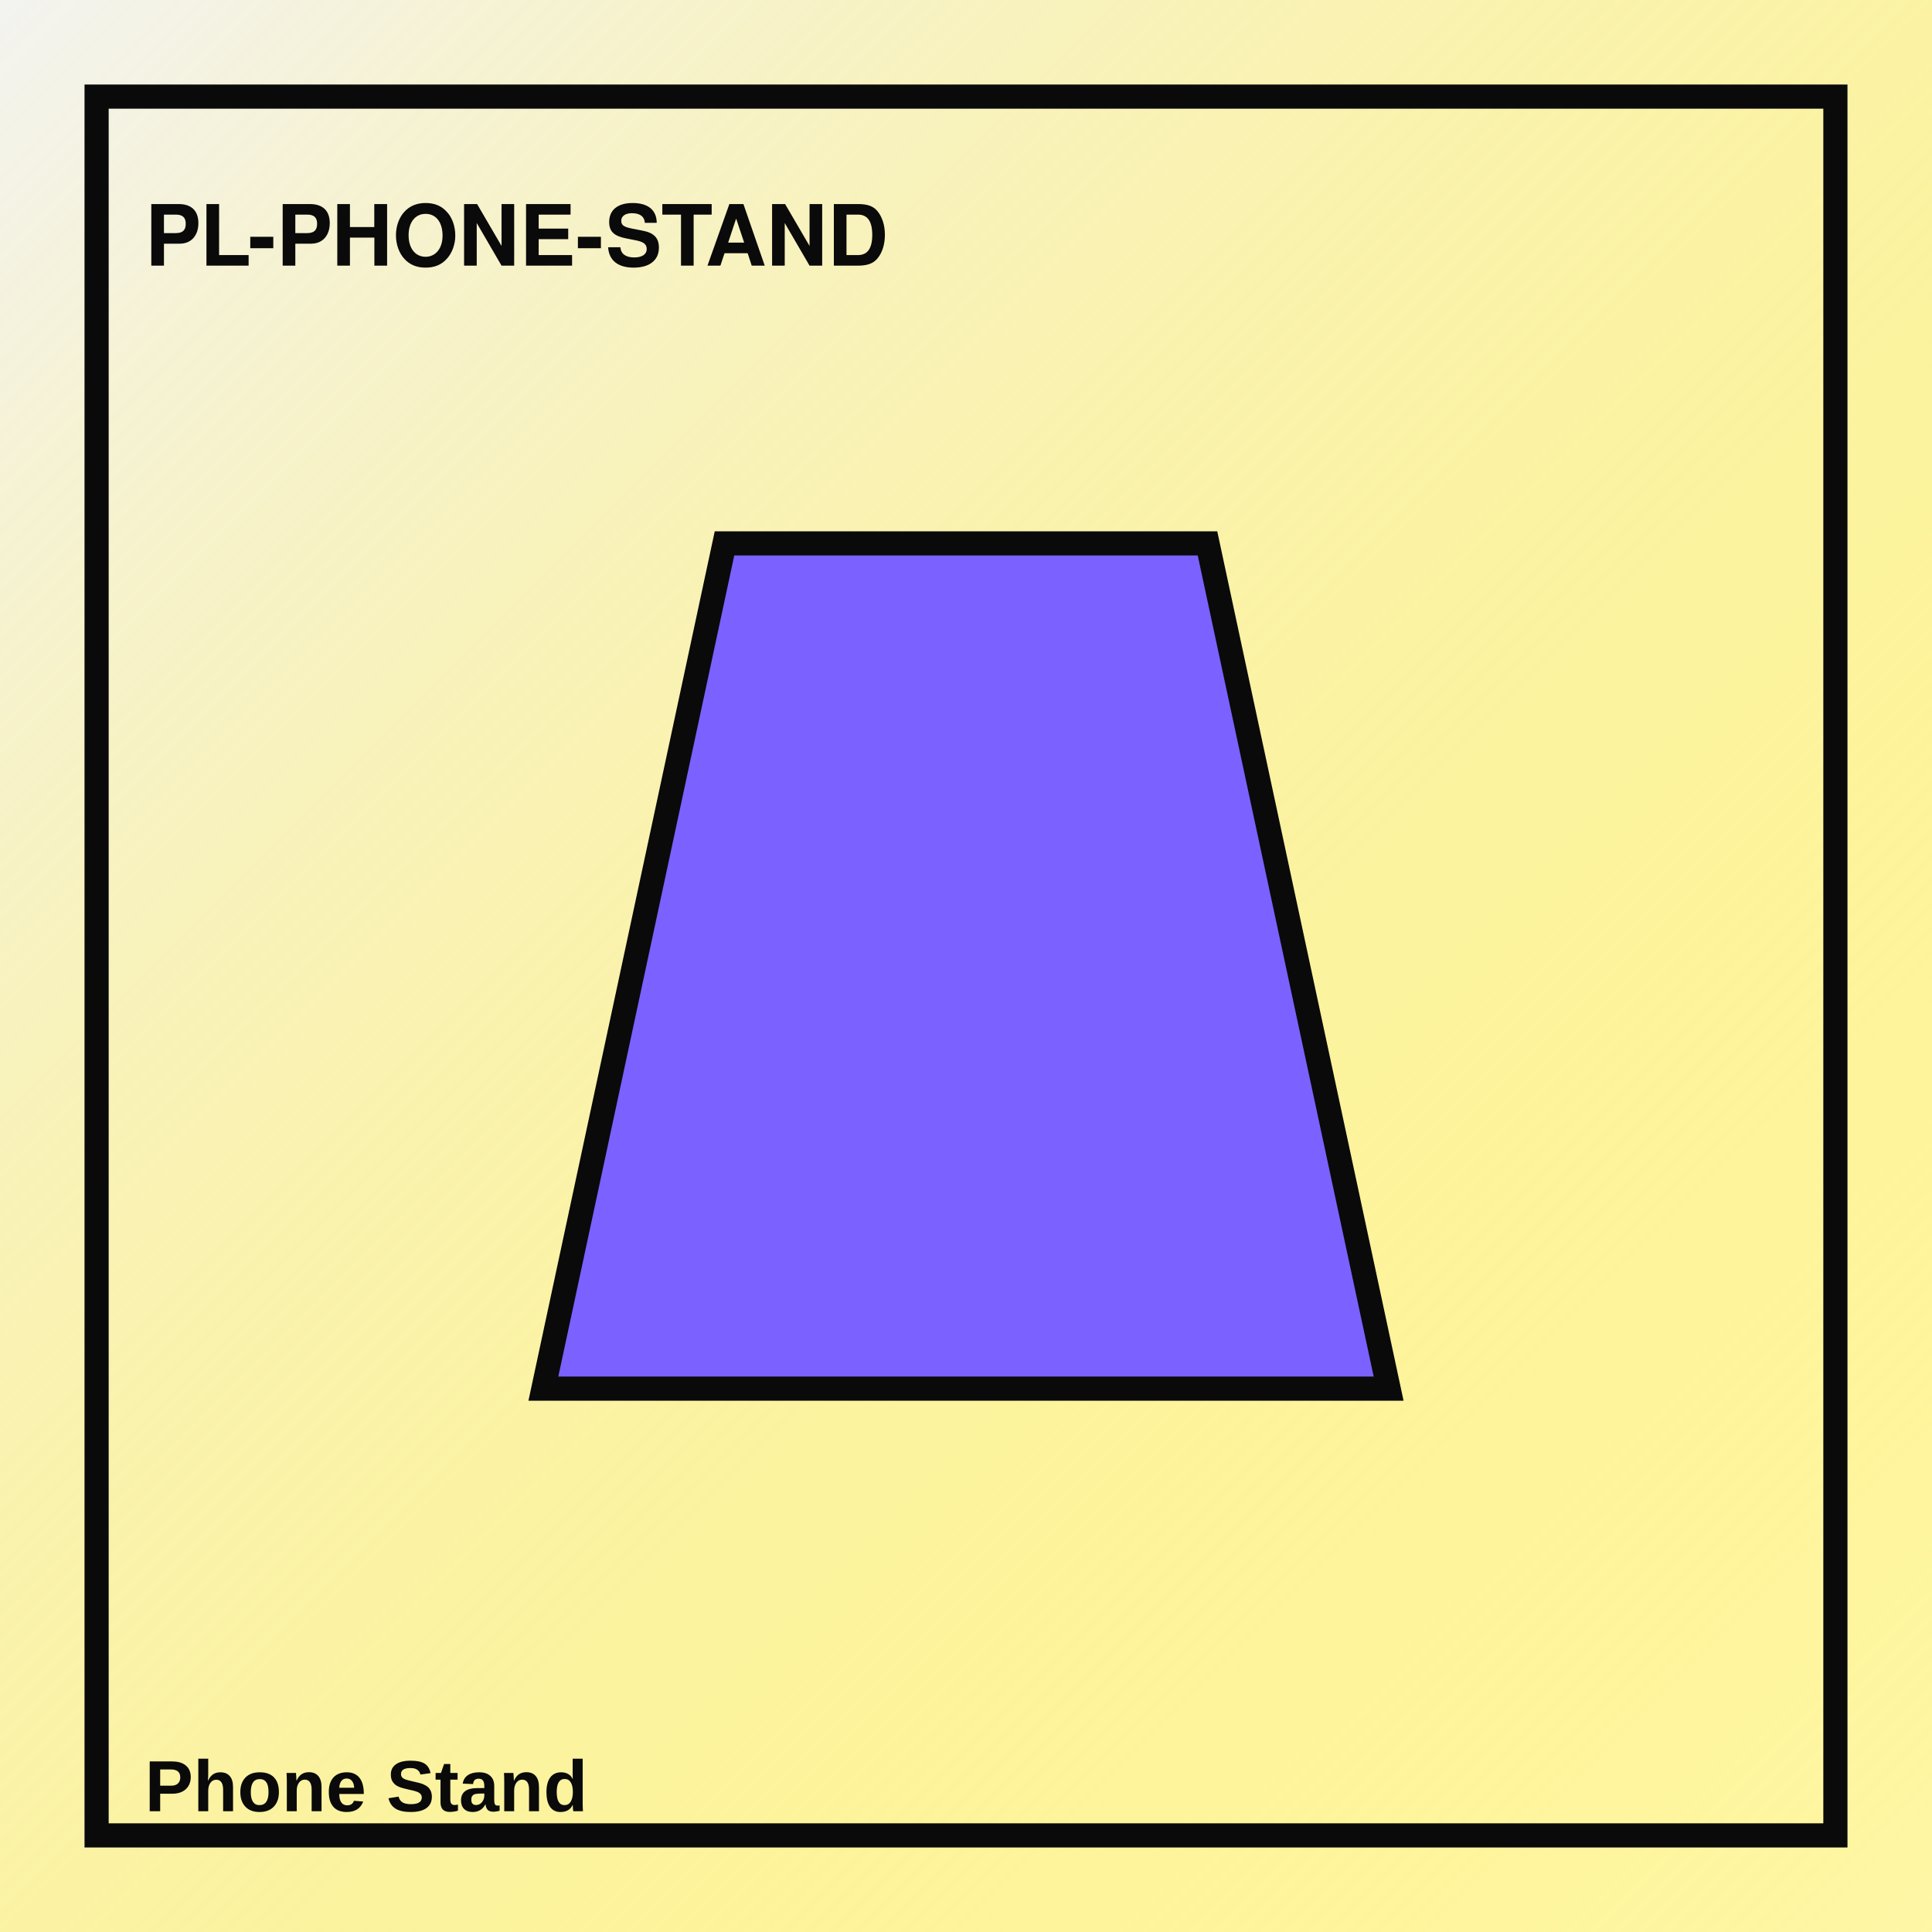
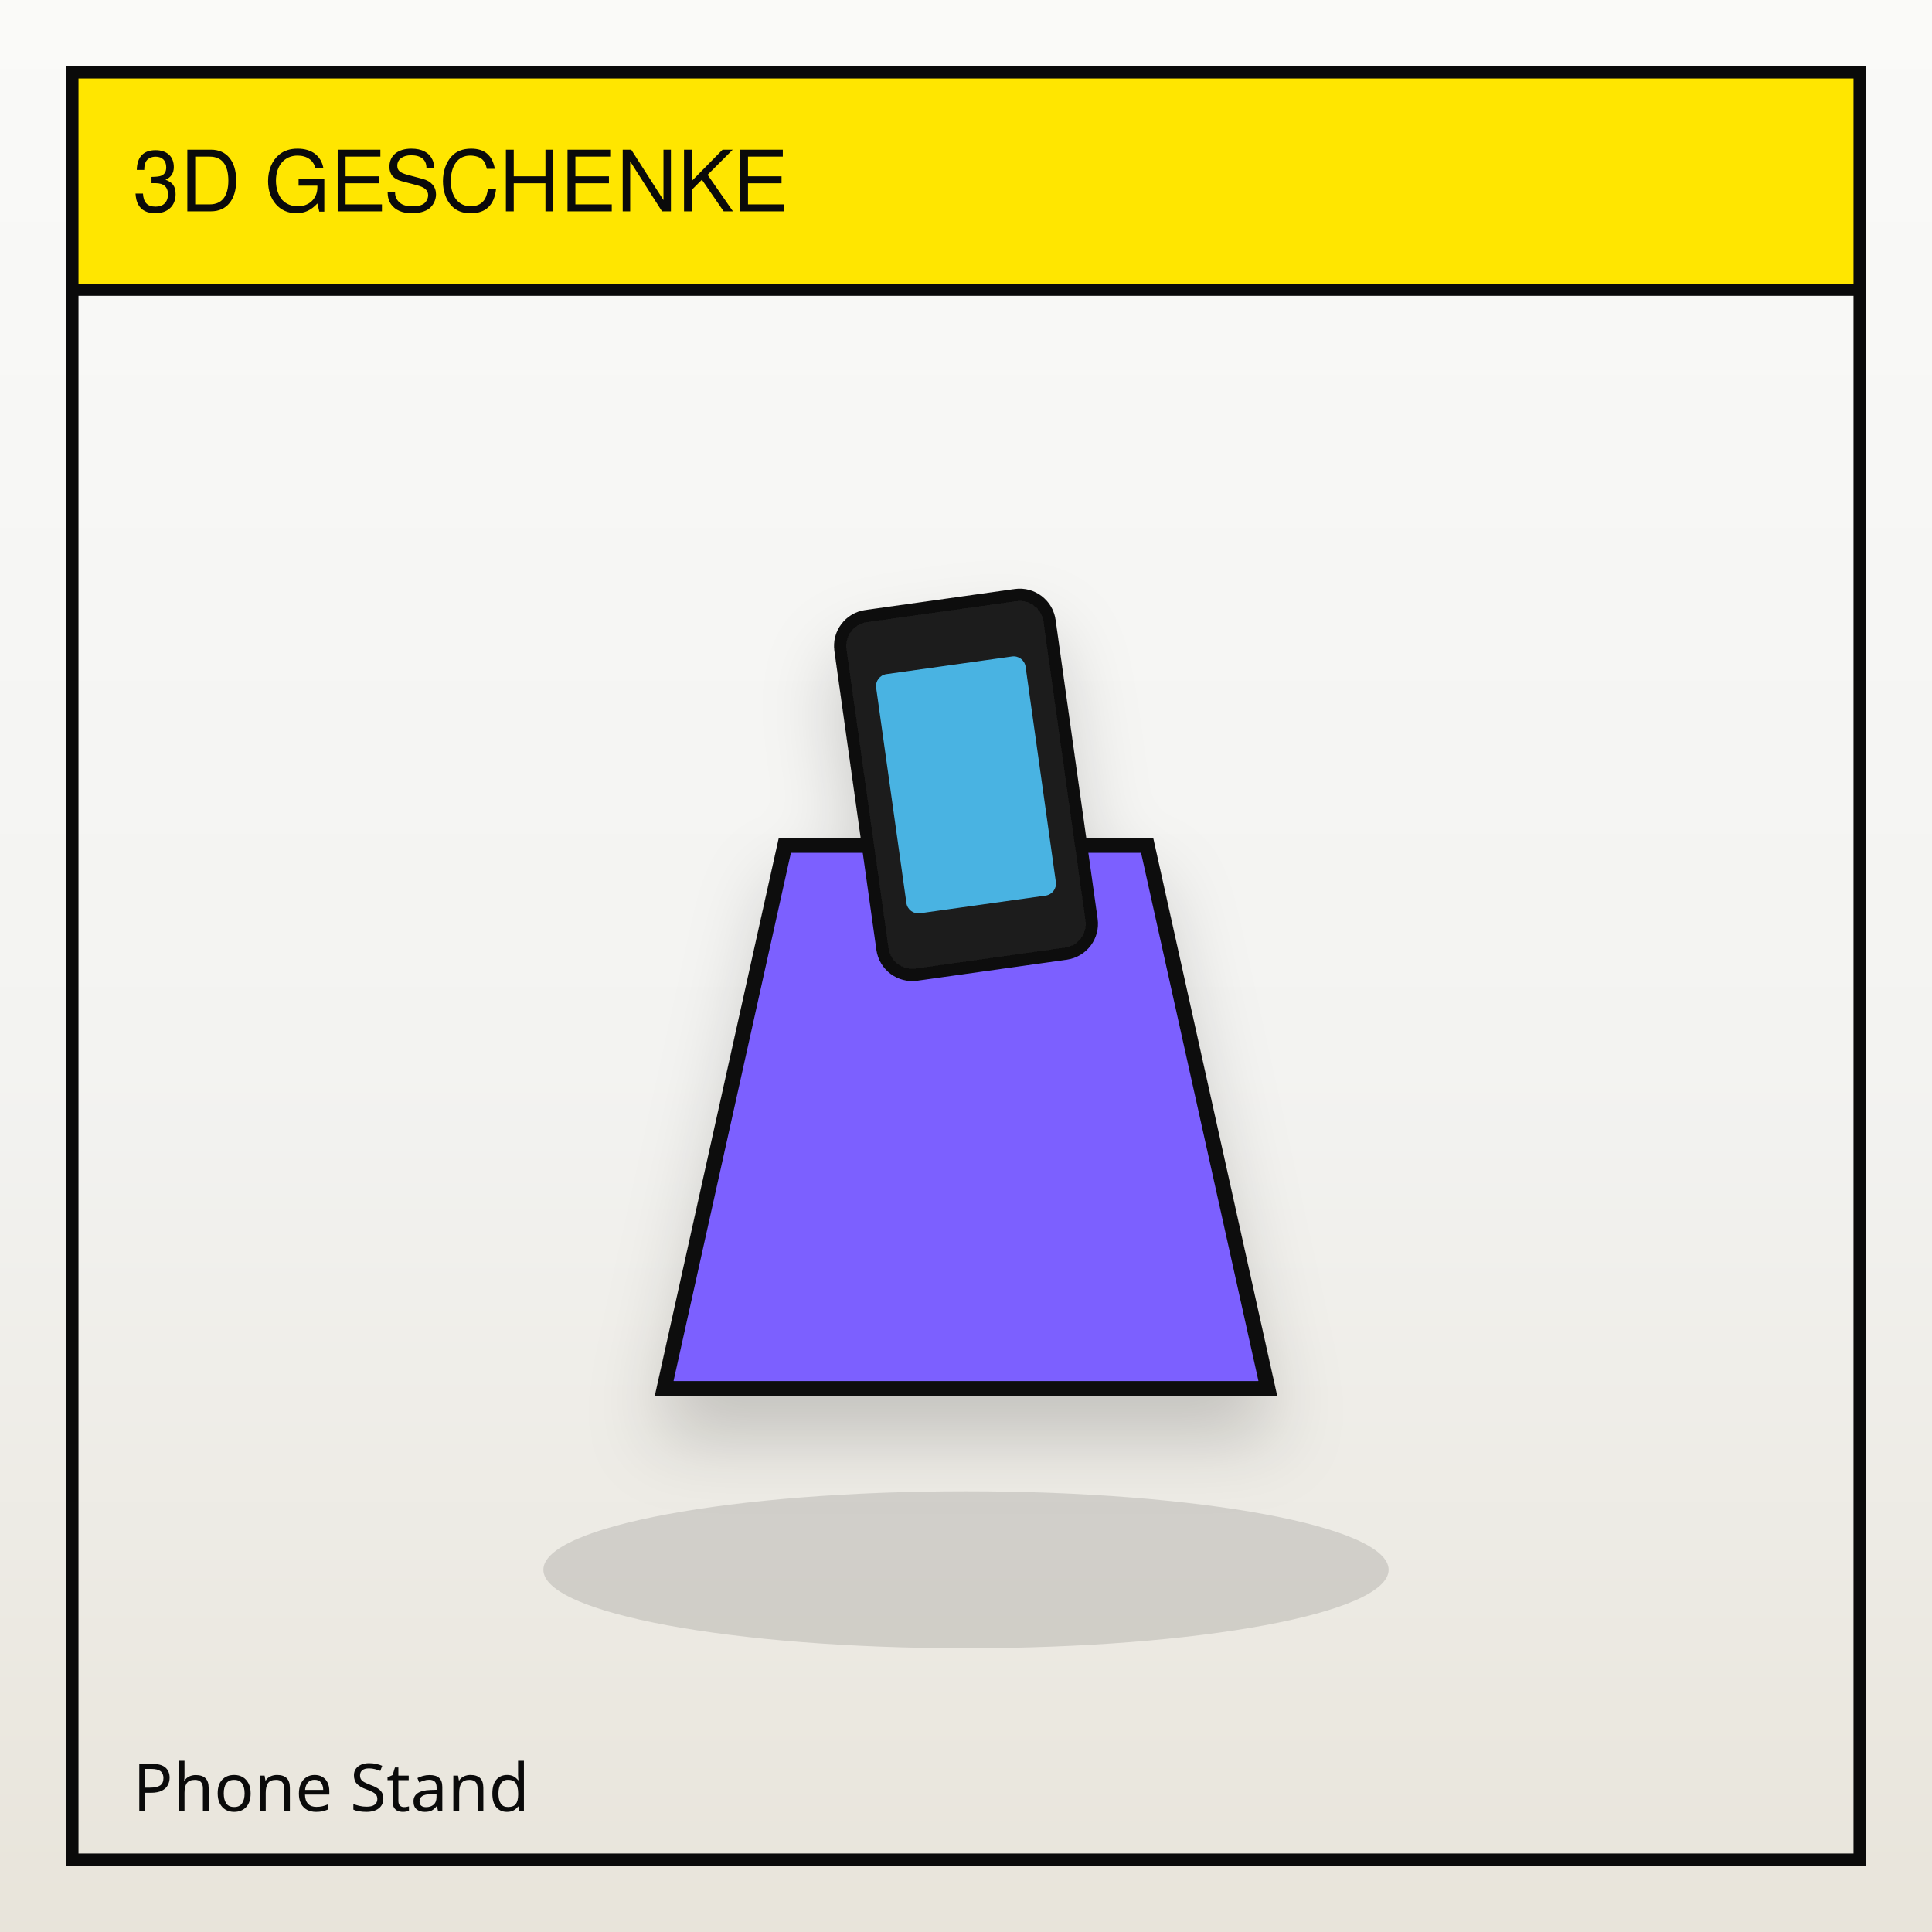
- <svg xmlns="http://www.w3.org/2000/svg" width="640" height="640" viewBox="0 0 320 320">
+ <svg xmlns="http://www.w3.org/2000/svg" width="800" height="800" viewBox="0 0 640 640">
  <defs>
-     <linearGradient id="bg" x1="0" y1="0" x2="1" y2="1">
-       <stop offset="0%" stop-color="#F3F3F1" />
-       <stop offset="100%" stop-color="#FFE600" stop-opacity="0.35" />
+     <linearGradient id="bg" x1="0" y1="0" x2="0" y2="1">
+       <stop offset="0%" stop-color="#FAFAF8" />
+       <stop offset="55%" stop-color="#F3F3F1" />
+       <stop offset="100%" stop-color="#E8E4DA" />
    </linearGradient>
+     <linearGradient id="glow" x1="0" y1="0" x2="0" y2="1">
+       <stop offset="0%" stop-color="#FFE600" stop-opacity="0.15" />
+       <stop offset="100%" stop-color="#FFE600" stop-opacity="0.55" />
+     </linearGradient>
+     <filter id="soft" x="-20%" y="-20%" width="140%" height="140%">
+       <feDropShadow dx="0" dy="14" stdDeviation="12" flood-color="#0A0A0A" flood-opacity="0.18" />
+     </filter>
  </defs>
-   <rect width="320" height="320" fill="url(#bg)" />
-   <rect x="16" y="16" width="288" height="288" fill="none" stroke="#0A0A0A" stroke-width="4" />
-   <polygon points="90,230 230,230 200,90 120,90" fill="#7B61FF" stroke="#0A0A0A" stroke-width="4" />
-   <text x="24" y="44" font-family="Arial Black, Helvetica, sans-serif" font-size="14" font-weight="900" fill="#0A0A0A">PL-PHONE-STAND</text>
-   <text x="24" y="300" font-family="Arial, sans-serif" font-size="12" font-weight="700" fill="#0A0A0A">Phone Stand</text>
+   <rect width="640" height="640" fill="url(#bg)" />
+   <rect x="24" y="24" width="592" height="592" fill="none" stroke="#0A0A0A" stroke-width="4" />
+   <rect x="24" y="24" width="592" height="72" fill="#FFE600" stroke="#0A0A0A" stroke-width="4" />
+   <text x="44" y="70" font-family="Arial Black, Helvetica, sans-serif" font-size="28" fill="#0A0A0A">3D GESCHENKE</text>
+   <ellipse cx="320" cy="520" rx="140" ry="26" fill="#000" opacity="0.12" />
+   <g filter="url(#soft)">
+     <path d="M220 460 L420 460 L380 280 L260 280 Z" fill="#7B61FF" stroke="#0A0A0A" stroke-width="5" />
+     <rect x="285" y="200" width="70" height="120" rx="10" fill="#1A1A1A" stroke="#0A0A0A" stroke-width="4" transform="rotate(-8 320 260)" />
+     <rect x="295" y="220" width="50" height="80" rx="4" fill="#4FC3F7" opacity="0.9" transform="rotate(-8 320 260)" />
+   </g>
+   <text x="44" y="600" font-family="Arial Black,sans-serif" font-size="22" fill="#0A0A0A">Phone Stand</text>
</svg>
